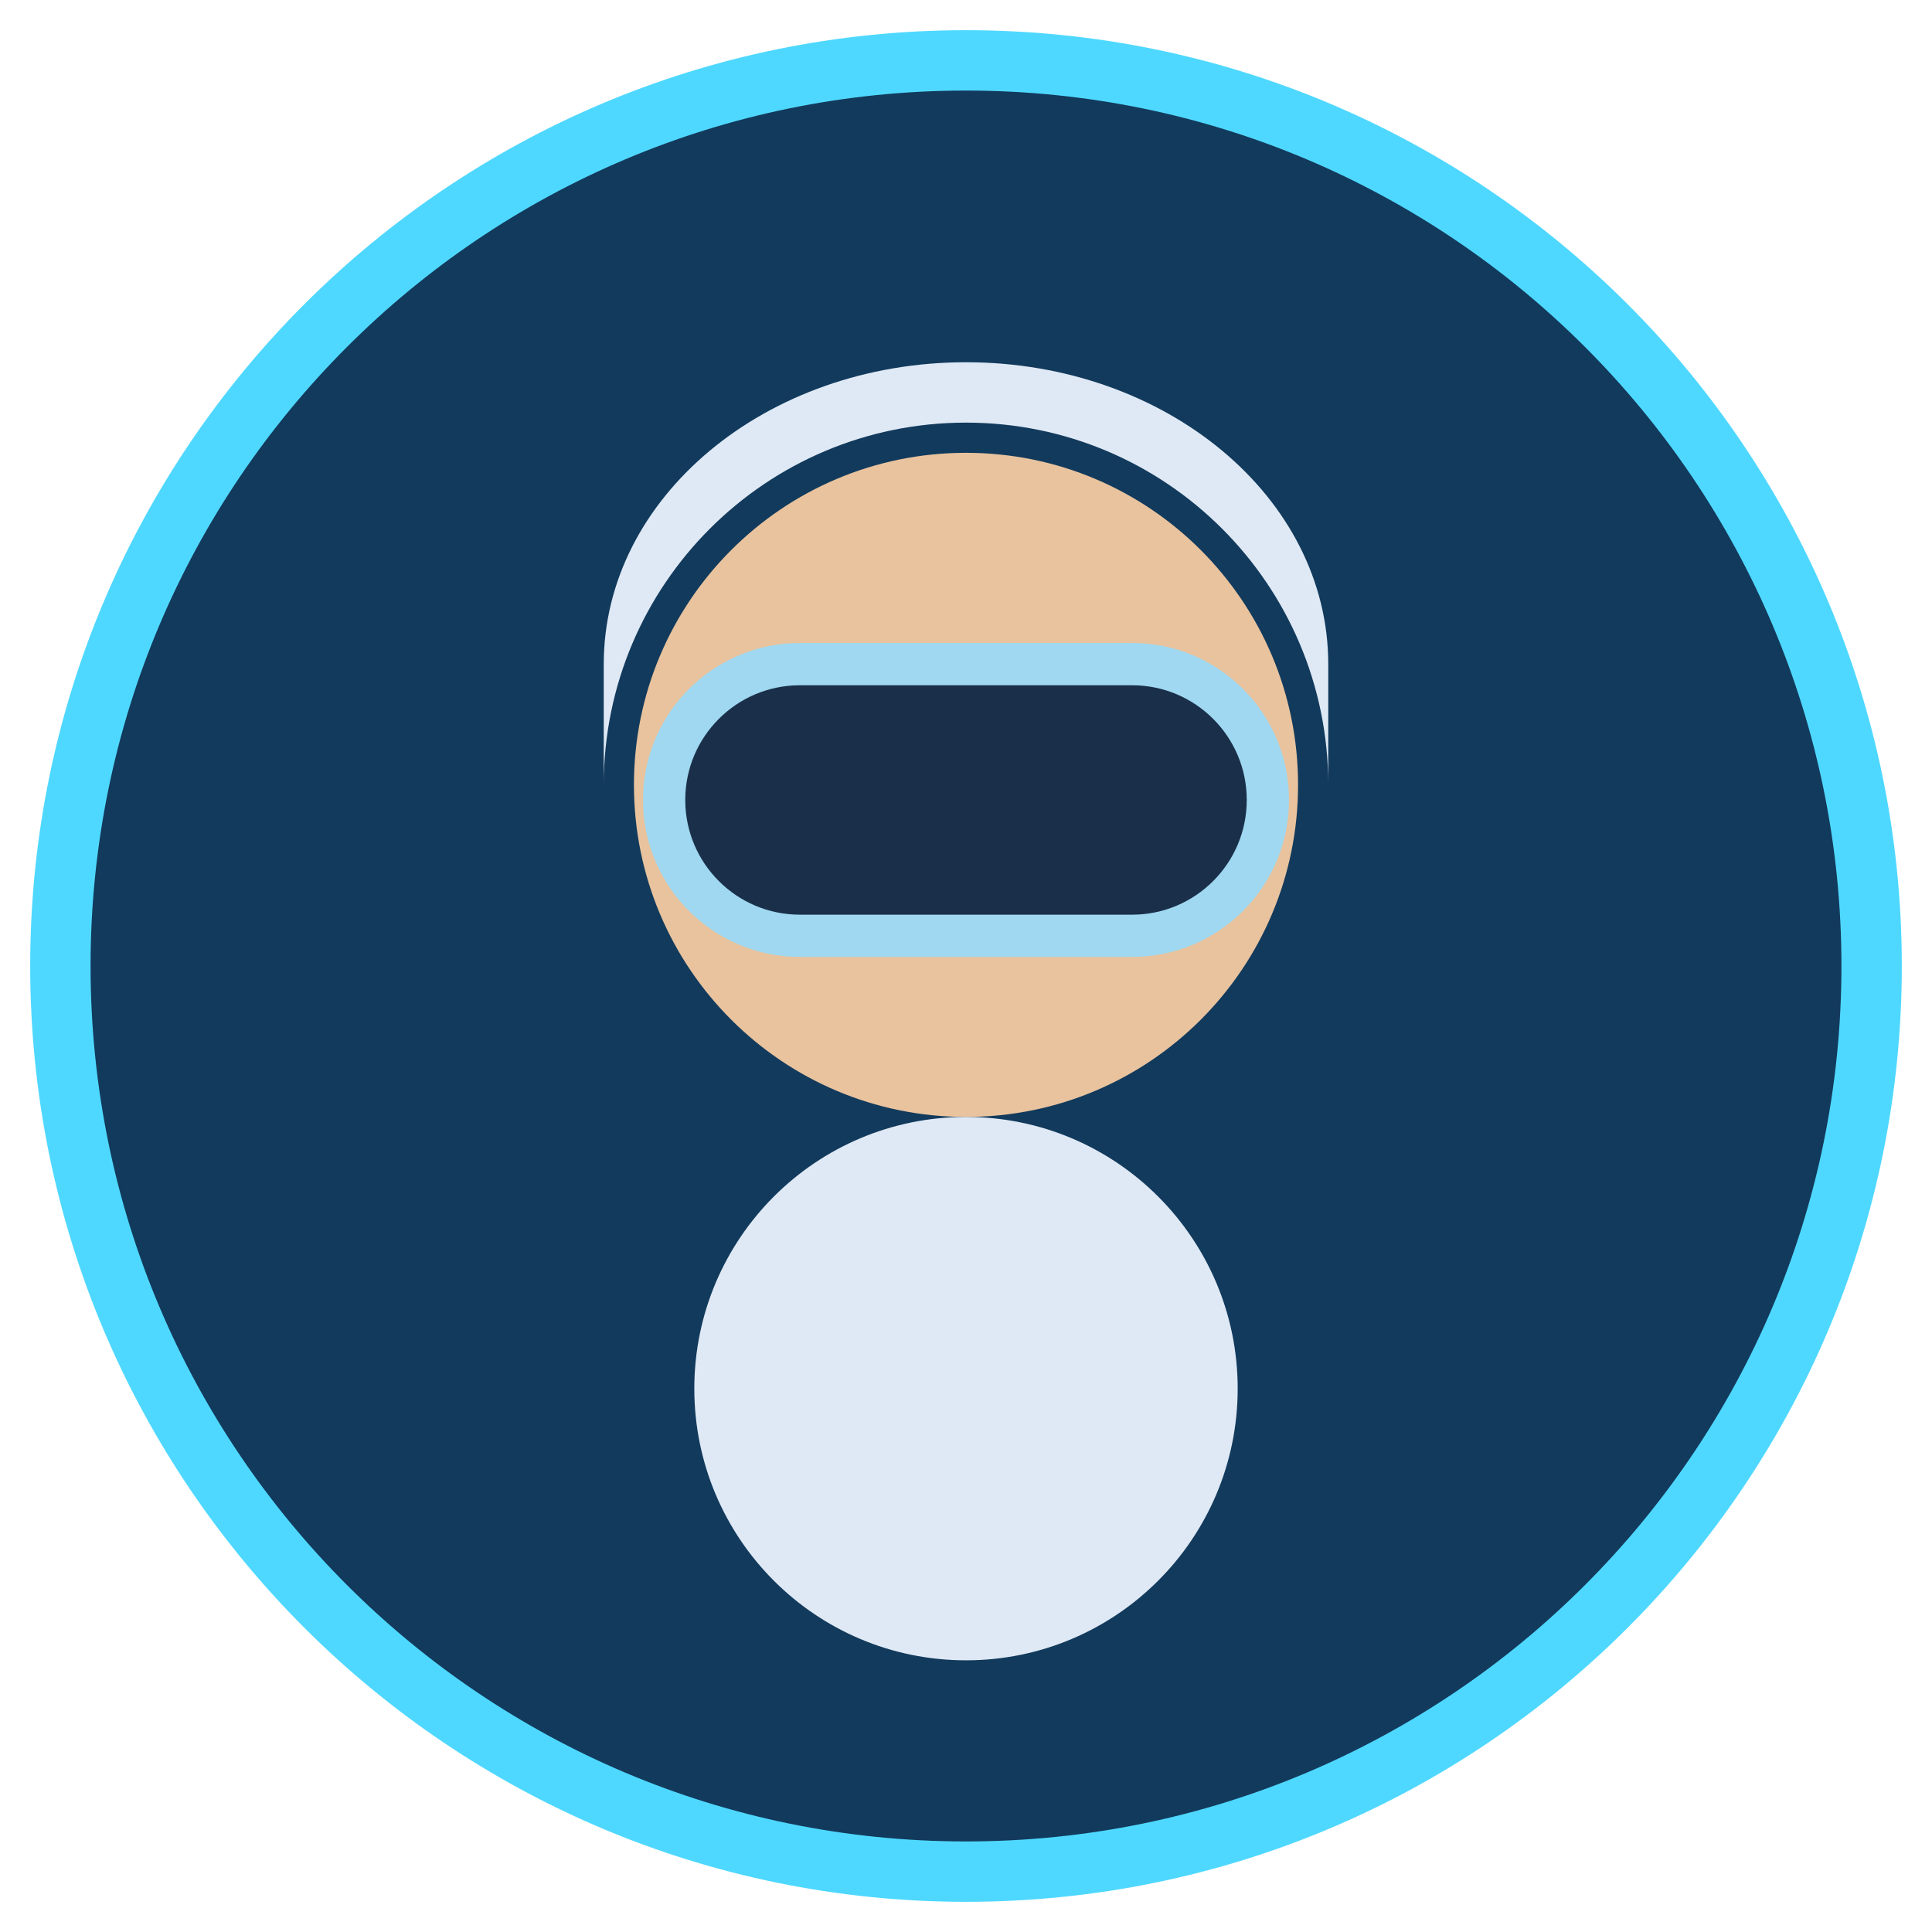
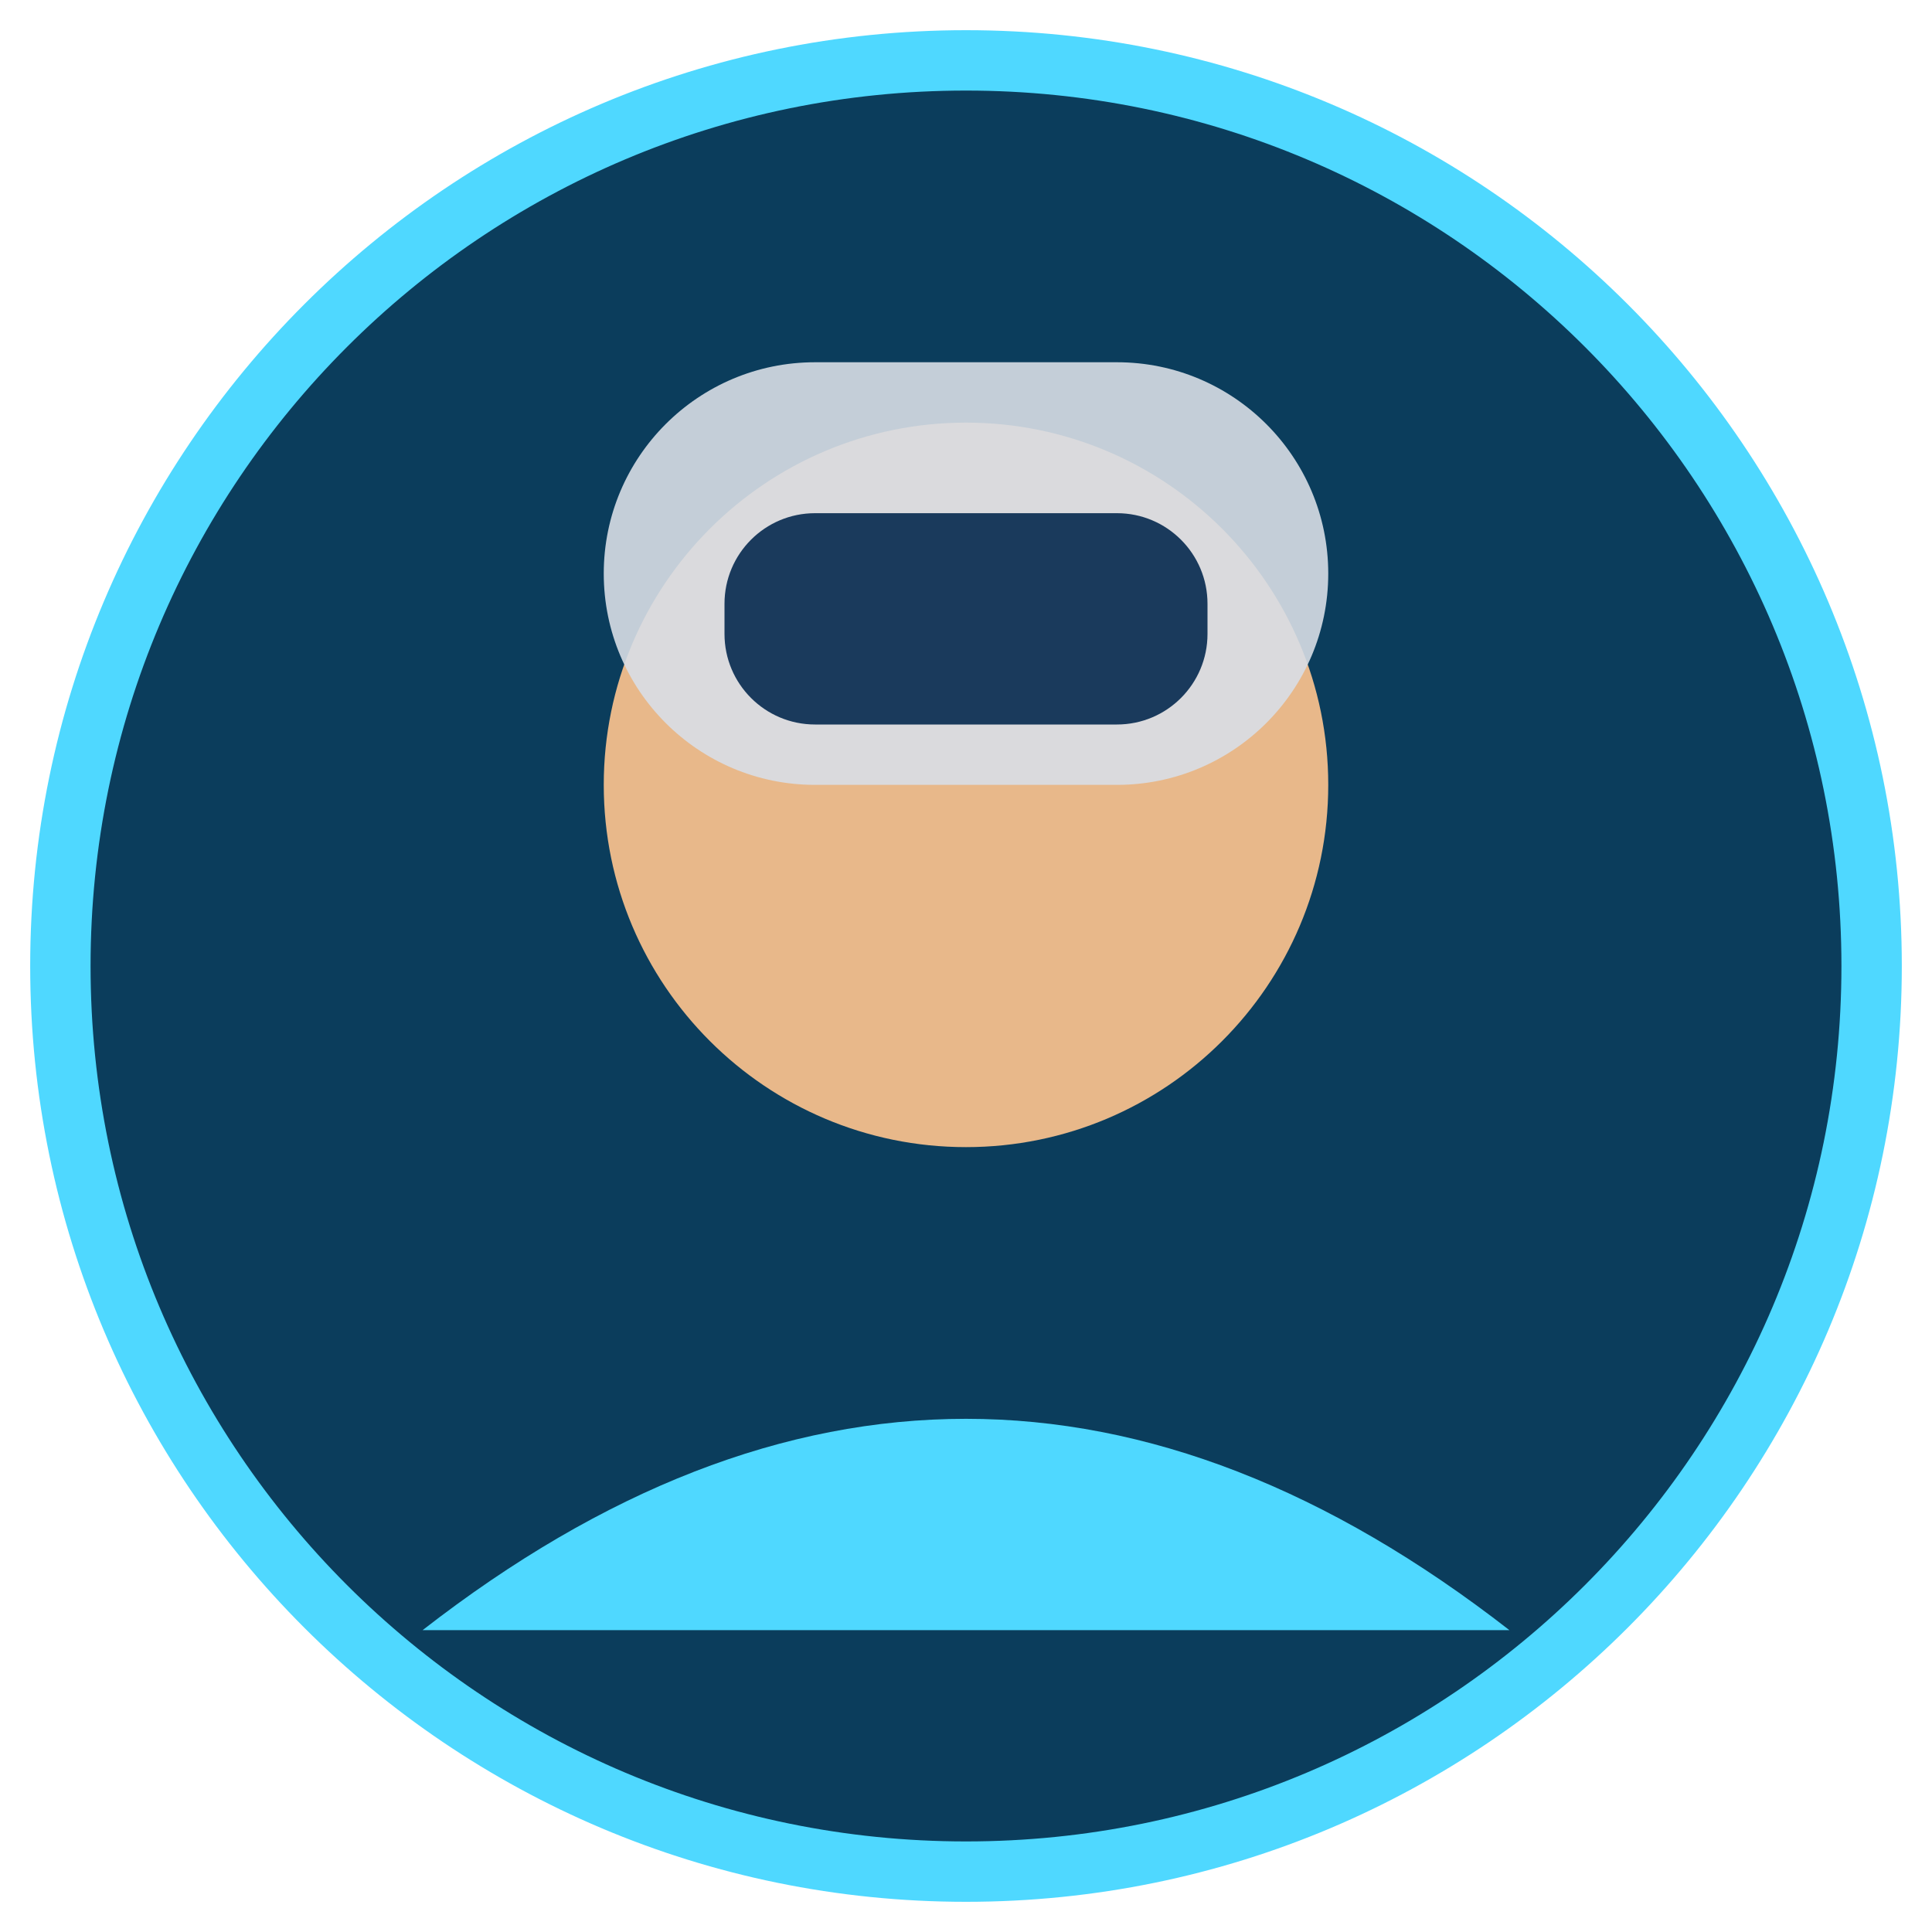
<svg xmlns="http://www.w3.org/2000/svg" viewBox="0 0 64 64">
-   <circle cx="32" cy="32" r="30" fill="#123a5c" stroke="#4fd8ff" stroke-width="2" />
-   <circle cx="32" cy="26" r="11" fill="#e8c39e" />
-   <path d="M20 26 a12 12 0 0 1 24 0 v-4 a12 10 0 0 0 -24 0 z" fill="#dfe9f5" />
-   <rect x="22" y="22" width="20" height="9" rx="4.5" fill="#1a2f4a" stroke="#9fd8f0" stroke-width="1.4" />
-   <circle cx="32" cy="46" r="9" fill="#dfe9f5" />
-   <rect x="28" y="38" width="8" height="6" rx="2" fill="#dfe9f5" />
+   <circle cx="32" cy="32" r="30" fill="#0b3d5c" stroke="#4fd8ff" stroke-width="2" />
+   <circle cx="32" cy="26" r="12" fill="#e8b88a" />
+   <path d="M14 54 Q32 40 50 54" fill="#4fd8ff" />
+   <rect x="20" y="12" width="24" height="14" rx="7" fill="#d8dee6" opacity="0.9" />
+   <rect x="24" y="17" width="16" height="7" rx="3" fill="#1a3a5c" />
</svg>
